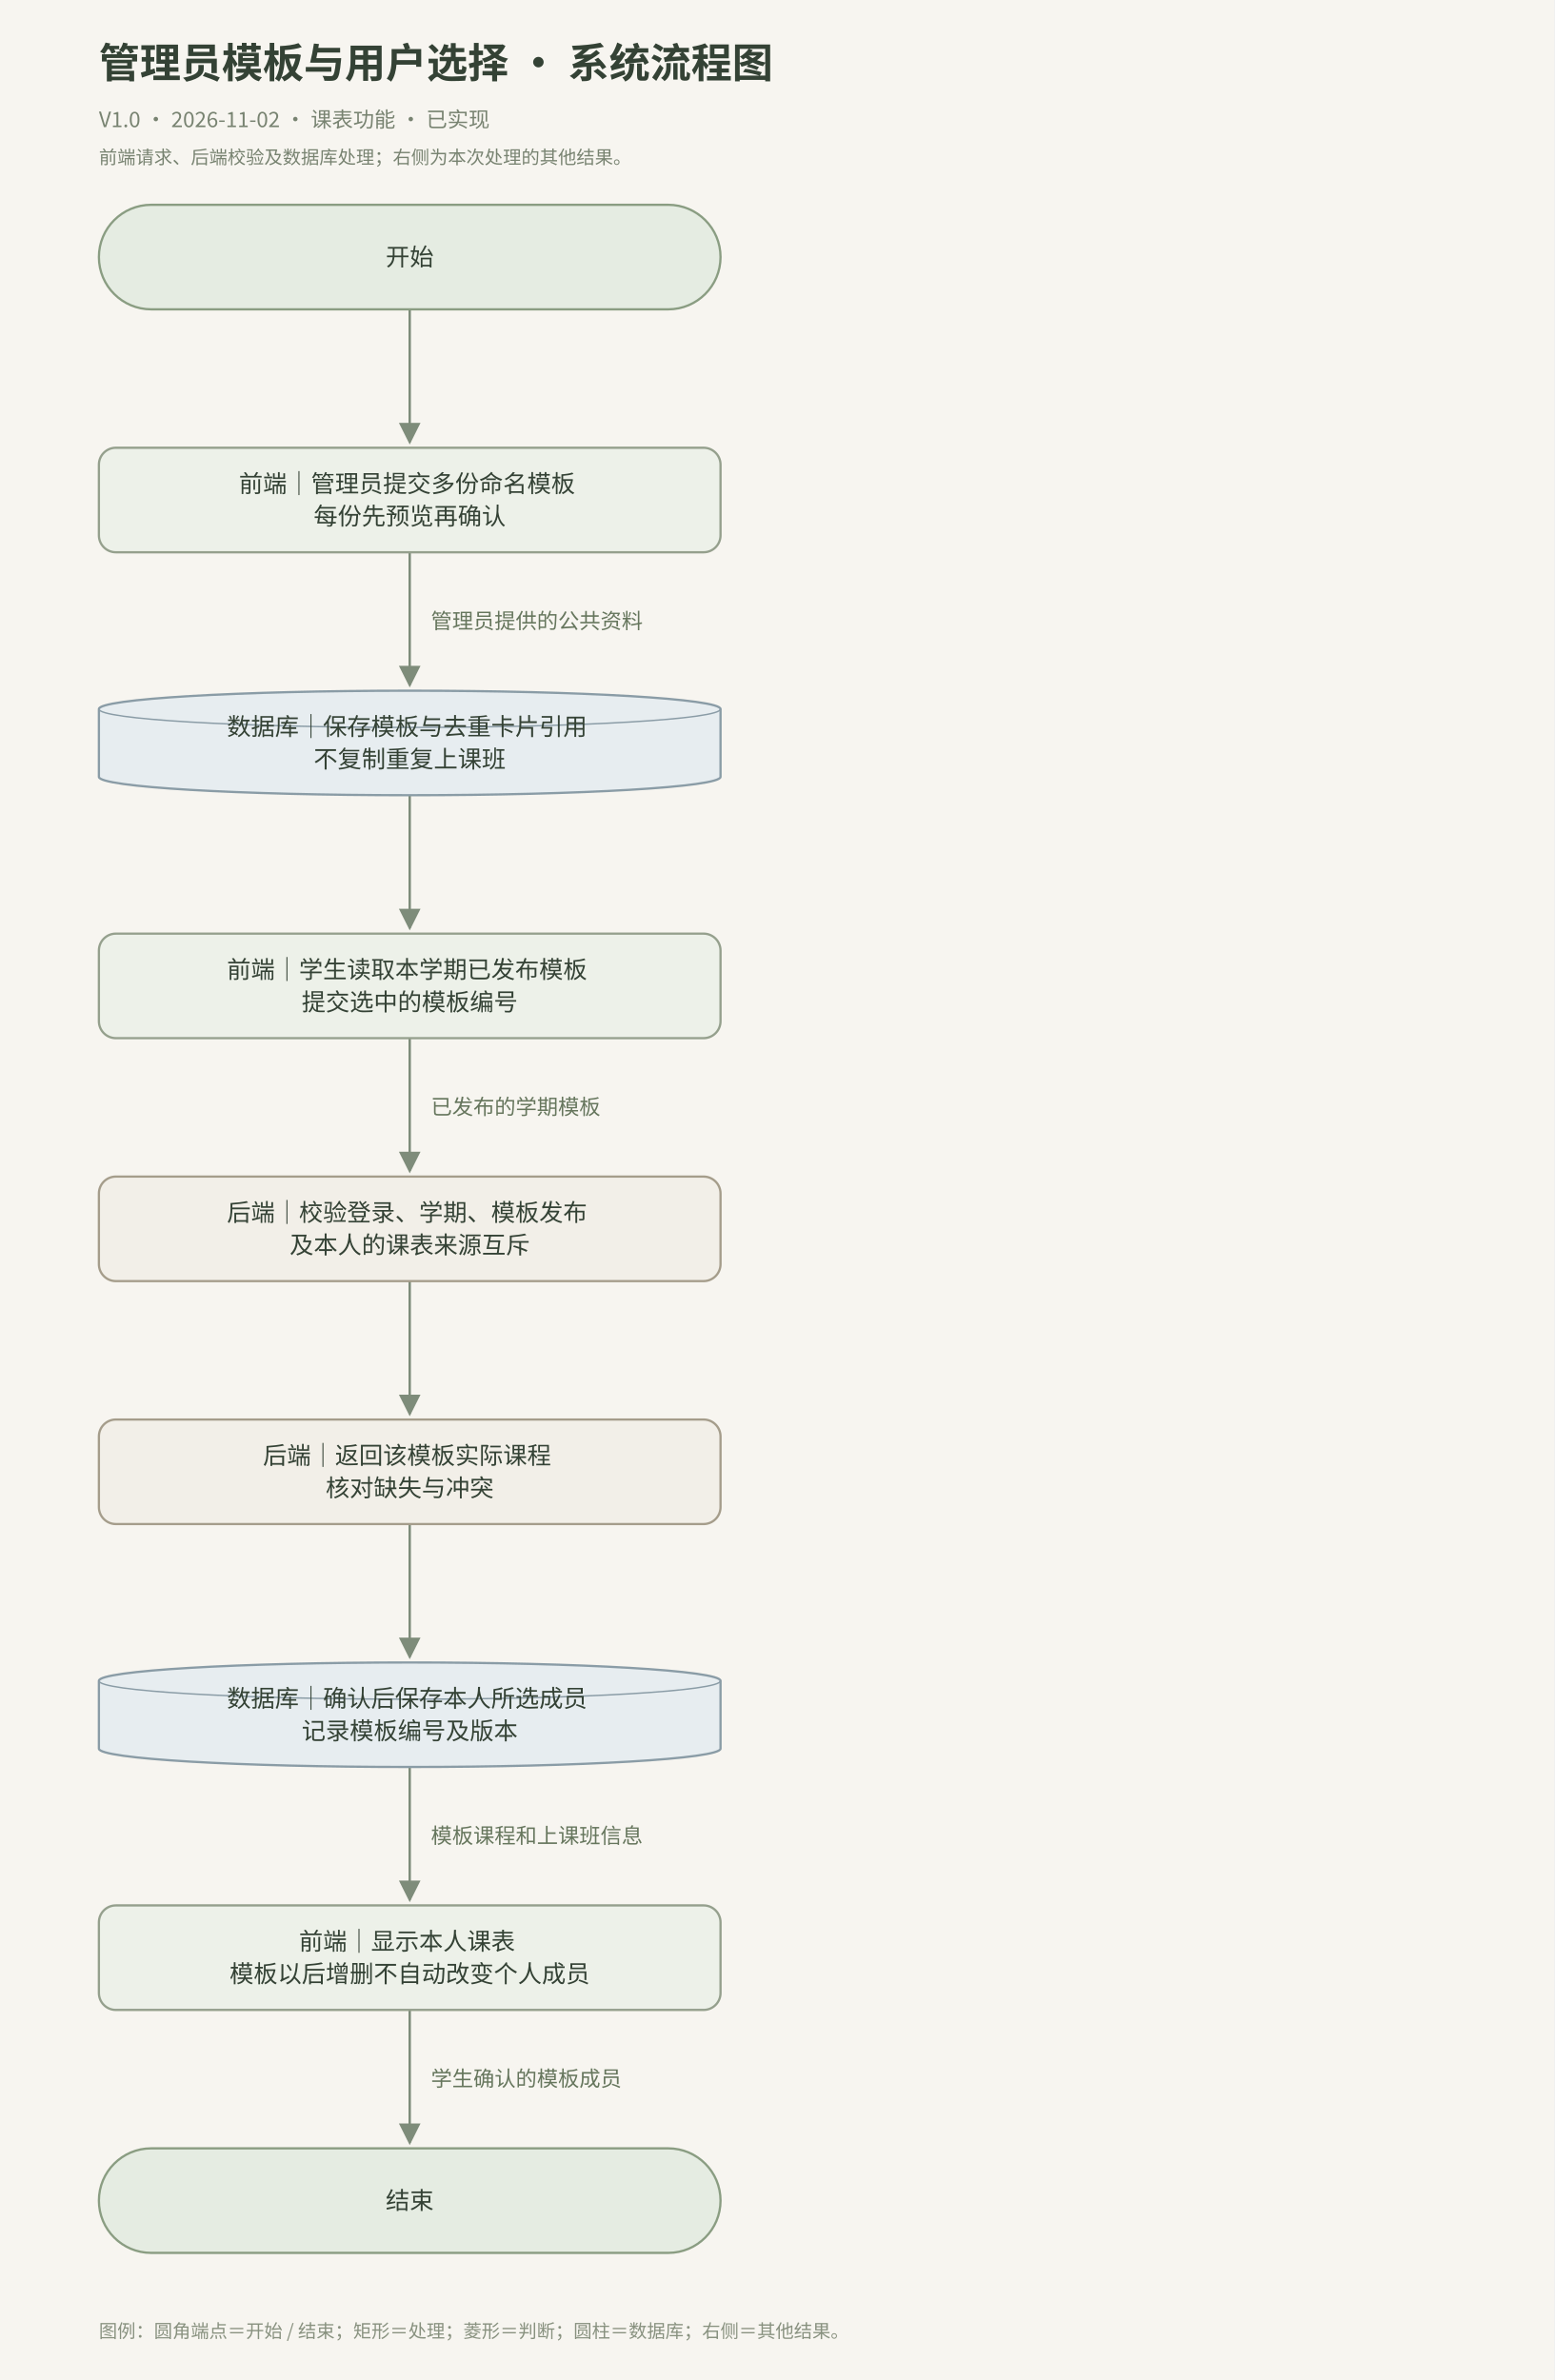
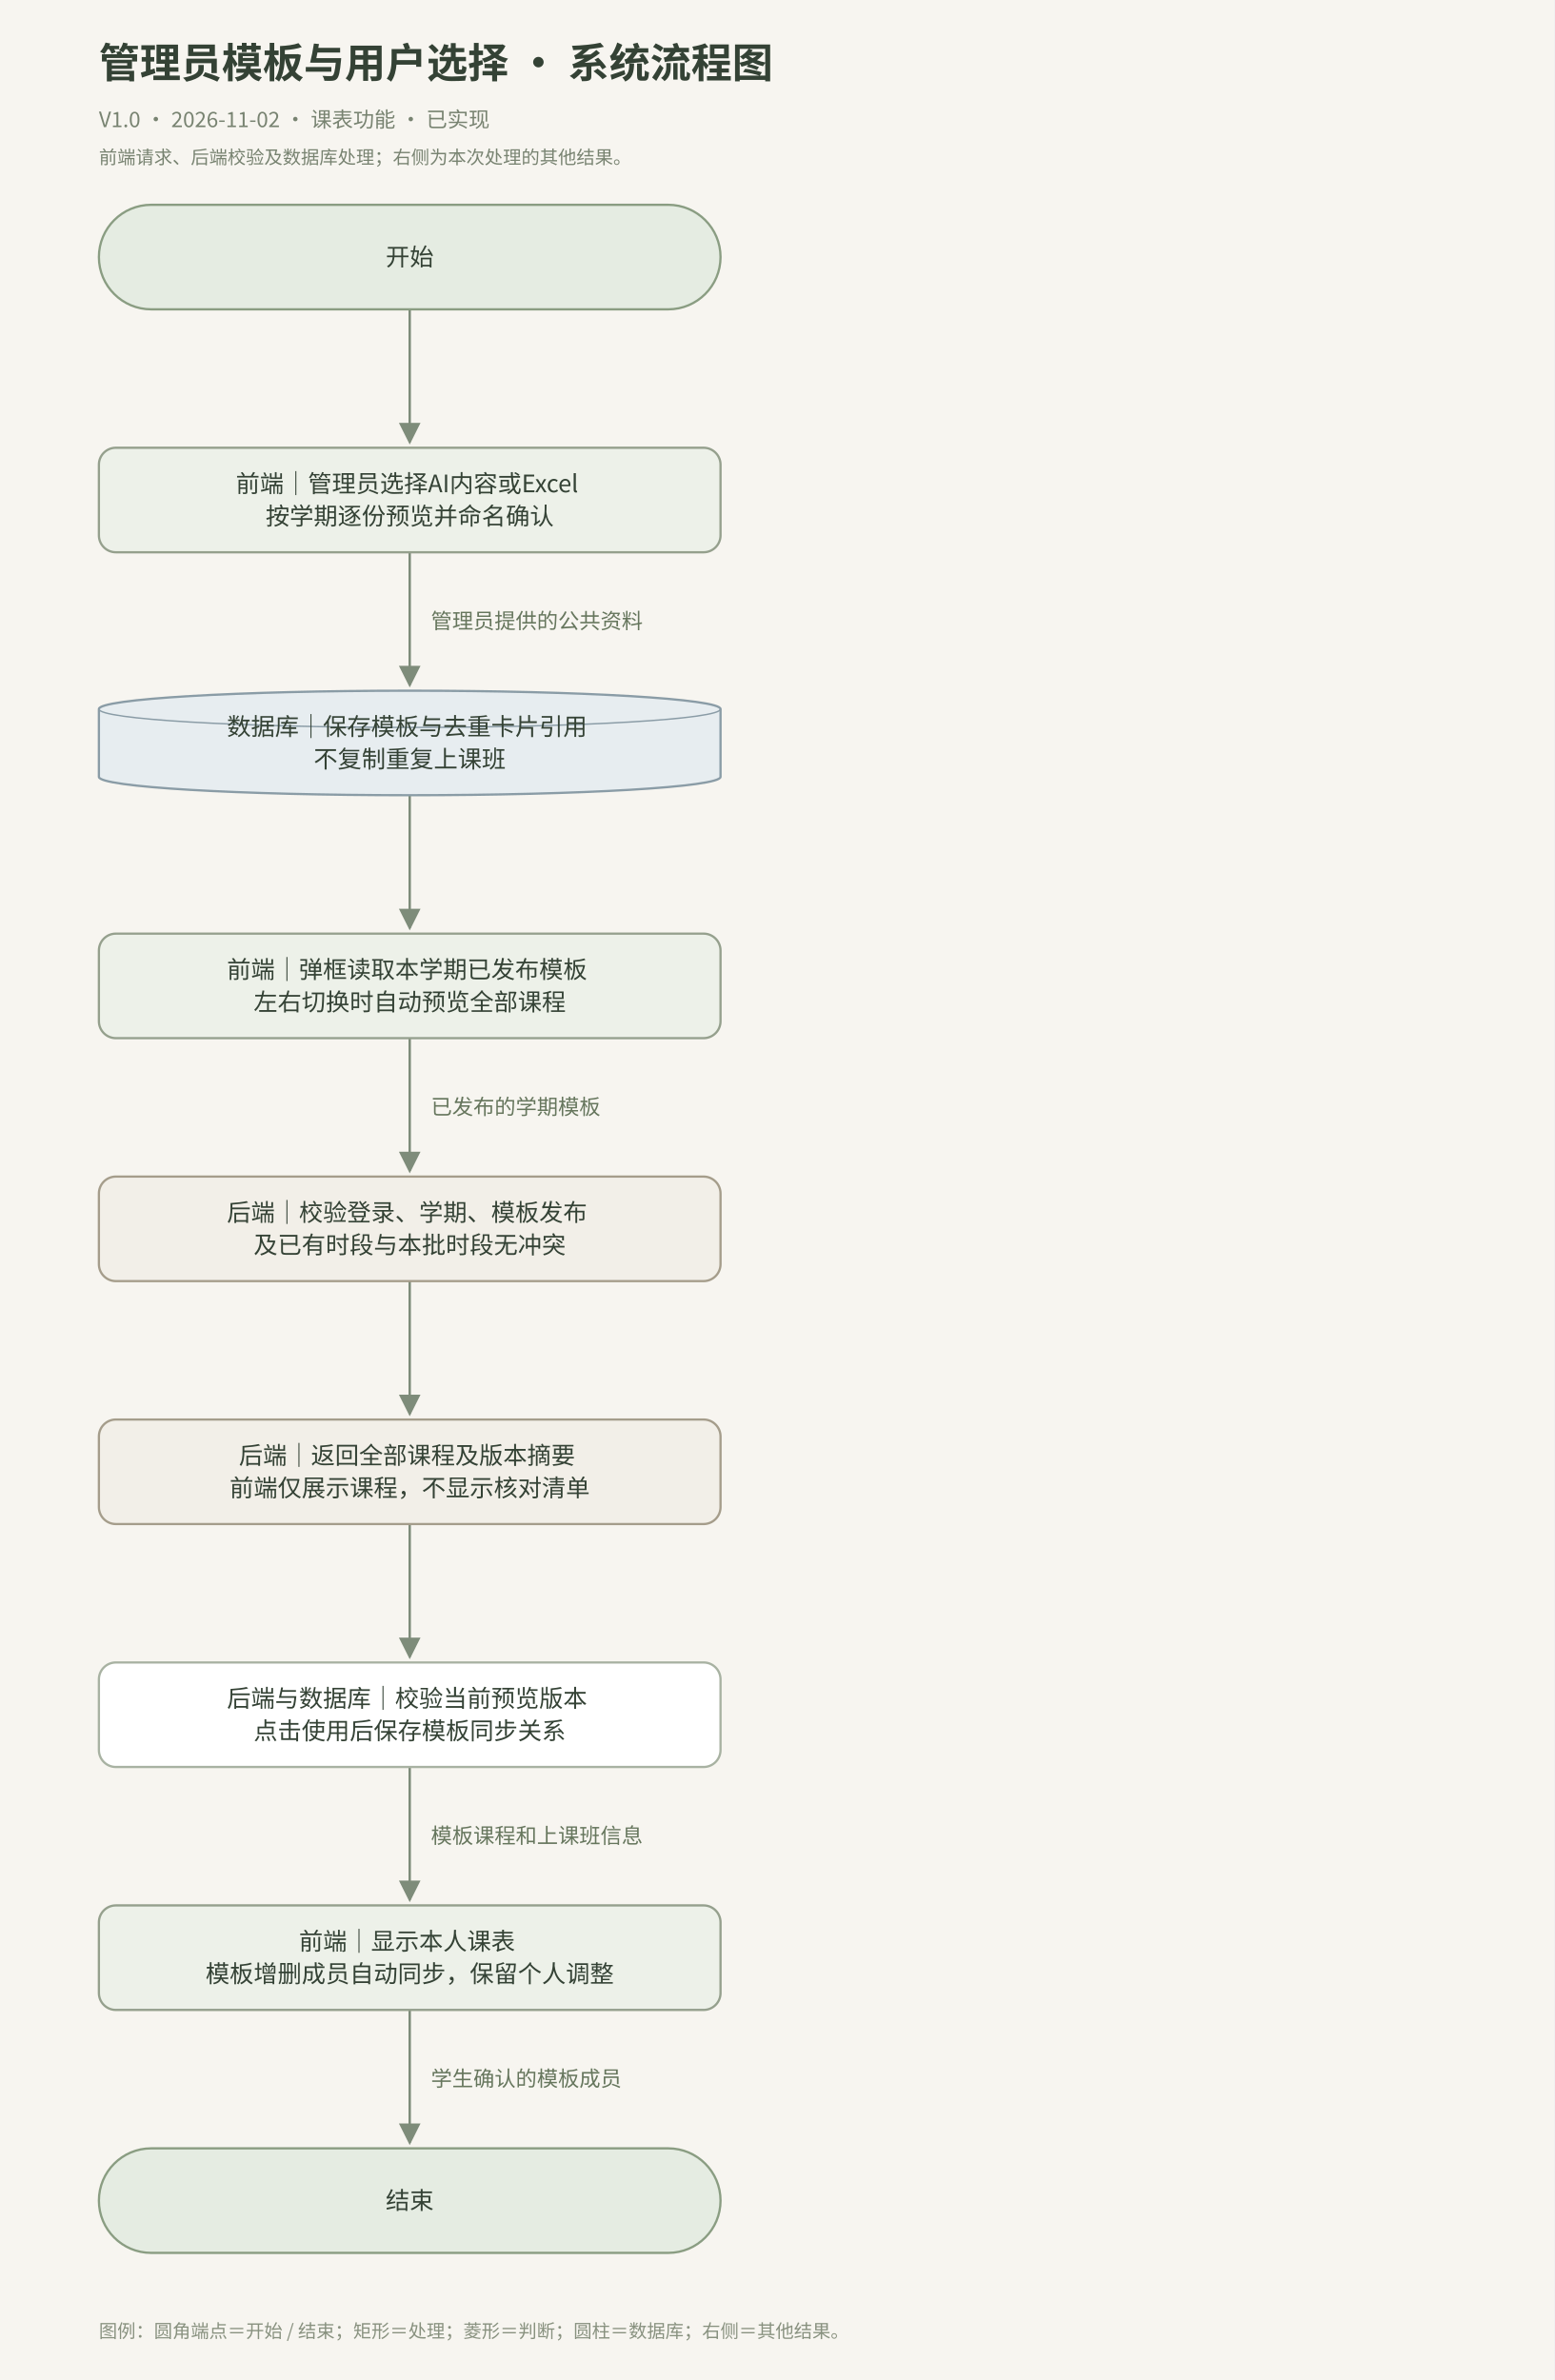
<svg xmlns="http://www.w3.org/2000/svg" width="1100" height="1685" viewBox="0 0 1100 1685" role="img" aria-labelledby="title desc">
  <defs>
    <marker id="arrow" markerWidth="9" markerHeight="9" refX="8" refY="4.5" orient="auto" markerUnits="strokeWidth">
      <path d="M0 0 L9 4.5 L0 9 Z" fill="#7E8C7A" />
    </marker>
  </defs>
  <rect width="1100" height="1685" fill="#F7F5F0" />
  <g font-family="'Microsoft YaHei','PingFang SC','Noto Sans CJK SC',sans-serif" fill="#344235">
    <text x="70" y="55" font-size="29" font-weight="700">管理员模板与用户选择 · 系统流程图</text>
    <text x="70" y="90" font-size="15" fill="#788371">V1.0 · 2026-11-02 · 课表功能 · 已实现</text>
    <text x="70" y="116" font-size="13" fill="#788371">前端请求、后端校验及数据库处理；右侧为本次处理的其他结果。</text>
    <path d="M290.0 219 L290.0 313" stroke="#7E8C7A" stroke-width="1.7" fill="none" marker-end="url(#arrow)" />
    <path d="M290.0 391 L290.0 485" stroke="#7E8C7A" stroke-width="1.7" fill="none" marker-end="url(#arrow)" />
    <text x="305.0" y="445.0" font-size="15" fill="#66765D">管理员提供的公共资料</text>
    <path d="M290.0 563 L290.0 657" stroke="#7E8C7A" stroke-width="1.7" fill="none" marker-end="url(#arrow)" />
    <path d="M290.0 735 L290.0 829" stroke="#7E8C7A" stroke-width="1.7" fill="none" marker-end="url(#arrow)" />
    <text x="305.0" y="789.0" font-size="15" fill="#66765D">已发布的学期模板</text>
    <path d="M290.0 907 L290.0 1001" stroke="#7E8C7A" stroke-width="1.7" fill="none" marker-end="url(#arrow)" />
    <path d="M290.0 1079 L290.0 1173" stroke="#7E8C7A" stroke-width="1.7" fill="none" marker-end="url(#arrow)" />
    <path d="M290.0 1251 L290.0 1345" stroke="#7E8C7A" stroke-width="1.7" fill="none" marker-end="url(#arrow)" />
    <text x="305.0" y="1305.0" font-size="15" fill="#66765D">模板课程和上课班信息</text>
    <path d="M290.0 1423 L290.0 1517" stroke="#7E8C7A" stroke-width="1.7" fill="none" marker-end="url(#arrow)" />
    <text x="305.0" y="1477.0" font-size="15" fill="#66765D">学生确认的模板成员</text>
    <rect x="70" y="145" width="440" height="74" rx="37.0" fill="#E5ECE2" stroke="#8A9D82" stroke-width="1.6" />
    <text text-anchor="middle" font-size="17">
      <tspan x="290.0" y="188.0">开始</tspan>
    </text>
    <rect x="70" y="317" width="440" height="74" rx="12" fill="#EDF1E9" stroke="#95A08D" stroke-width="1.6" />
    <text text-anchor="middle" font-size="17">
-       <tspan x="290.0" y="348.5">前端｜管理员提交多份命名模板</tspan>
-       <tspan x="290.0" y="371.5">每份先预览再确认</tspan>
+       <tspan x="290.0" y="348.5">前端｜管理员选择AI内容或Excel</tspan>
+       <tspan x="290.0" y="371.5">按学期逐份预览并命名确认</tspan>
    </text>
    <path d="M70 502 A220.0 13 0 0 1 510 502 L510 550 A220.0 13 0 0 1 70 550 Z" fill="#E7EDF0" stroke="#8A9CA6" stroke-width="1.6" />
    <path d="M70 502 A220.0 13 0 0 0 510 502" stroke="#8A9CA6" fill="none" />
    <text text-anchor="middle" font-size="17">
      <tspan x="290.0" y="520.5">数据库｜保存模板与去重卡片引用</tspan>
      <tspan x="290.0" y="543.5">不复制重复上课班</tspan>
    </text>
    <rect x="70" y="661" width="440" height="74" rx="12" fill="#EDF1E9" stroke="#95A08D" stroke-width="1.6" />
    <text text-anchor="middle" font-size="17">
-       <tspan x="290.0" y="692.5">前端｜学生读取本学期已发布模板</tspan>
-       <tspan x="290.0" y="715.5">提交选中的模板编号</tspan>
+       <tspan x="290.0" y="692.5">前端｜弹框读取本学期已发布模板</tspan>
+       <tspan x="290.0" y="715.5">左右切换时自动预览全部课程</tspan>
    </text>
    <rect x="70" y="833" width="440" height="74" rx="12" fill="#F2EFE8" stroke="#A59D8B" stroke-width="1.6" />
    <text text-anchor="middle" font-size="17">
      <tspan x="290.0" y="864.5">后端｜校验登录、学期、模板发布</tspan>
-       <tspan x="290.0" y="887.5">及本人的课表来源互斥</tspan>
+       <tspan x="290.0" y="887.5">及已有时段与本批时段无冲突</tspan>
    </text>
    <rect x="70" y="1005" width="440" height="74" rx="12" fill="#F2EFE8" stroke="#A59D8B" stroke-width="1.6" />
    <text text-anchor="middle" font-size="17">
-       <tspan x="290.0" y="1036.5">后端｜返回该模板实际课程</tspan>
-       <tspan x="290.0" y="1059.5">核对缺失与冲突</tspan>
+       <tspan x="290.0" y="1036.5">后端｜返回全部课程及版本摘要</tspan>
+       <tspan x="290.0" y="1059.5">前端仅展示课程，不显示核对清单</tspan>
    </text>
-     <path d="M70 1190 A220.0 13 0 0 1 510 1190 L510 1238 A220.0 13 0 0 1 70 1238 Z" fill="#E7EDF0" stroke="#8A9CA6" stroke-width="1.6" />
-     <path d="M70 1190 A220.0 13 0 0 0 510 1190" stroke="#8A9CA6" fill="none" />
+     <rect x="70" y="1177" width="440" height="74" rx="12" fill="#FFFFFF" stroke="#A8B2A2" stroke-width="1.6" />
    <text text-anchor="middle" font-size="17">
-       <tspan x="290.0" y="1208.5">数据库｜确认后保存本人所选成员</tspan>
-       <tspan x="290.0" y="1231.5">记录模板编号及版本</tspan>
+       <tspan x="290.0" y="1208.5">后端与数据库｜校验当前预览版本</tspan>
+       <tspan x="290.0" y="1231.5">点击使用后保存模板同步关系</tspan>
    </text>
    <rect x="70" y="1349" width="440" height="74" rx="12" fill="#EDF1E9" stroke="#95A08D" stroke-width="1.6" />
    <text text-anchor="middle" font-size="17">
      <tspan x="290.0" y="1380.5">前端｜显示本人课表</tspan>
-       <tspan x="290.0" y="1403.5">模板以后增删不自动改变个人成员</tspan>
+       <tspan x="290.0" y="1403.5">模板增删成员自动同步，保留个人调整</tspan>
    </text>
    <rect x="70" y="1521" width="440" height="74" rx="37.0" fill="#E5ECE2" stroke="#8A9D82" stroke-width="1.6" />
    <text text-anchor="middle" font-size="17">
      <tspan x="290.0" y="1564.0">结束</tspan>
    </text>
    <text x="70" y="1655" font-size="13" fill="#88917F">图例：圆角端点＝开始 / 结束；矩形＝处理；菱形＝判断；圆柱＝数据库；右侧＝其他结果。</text>
  </g>
</svg>
